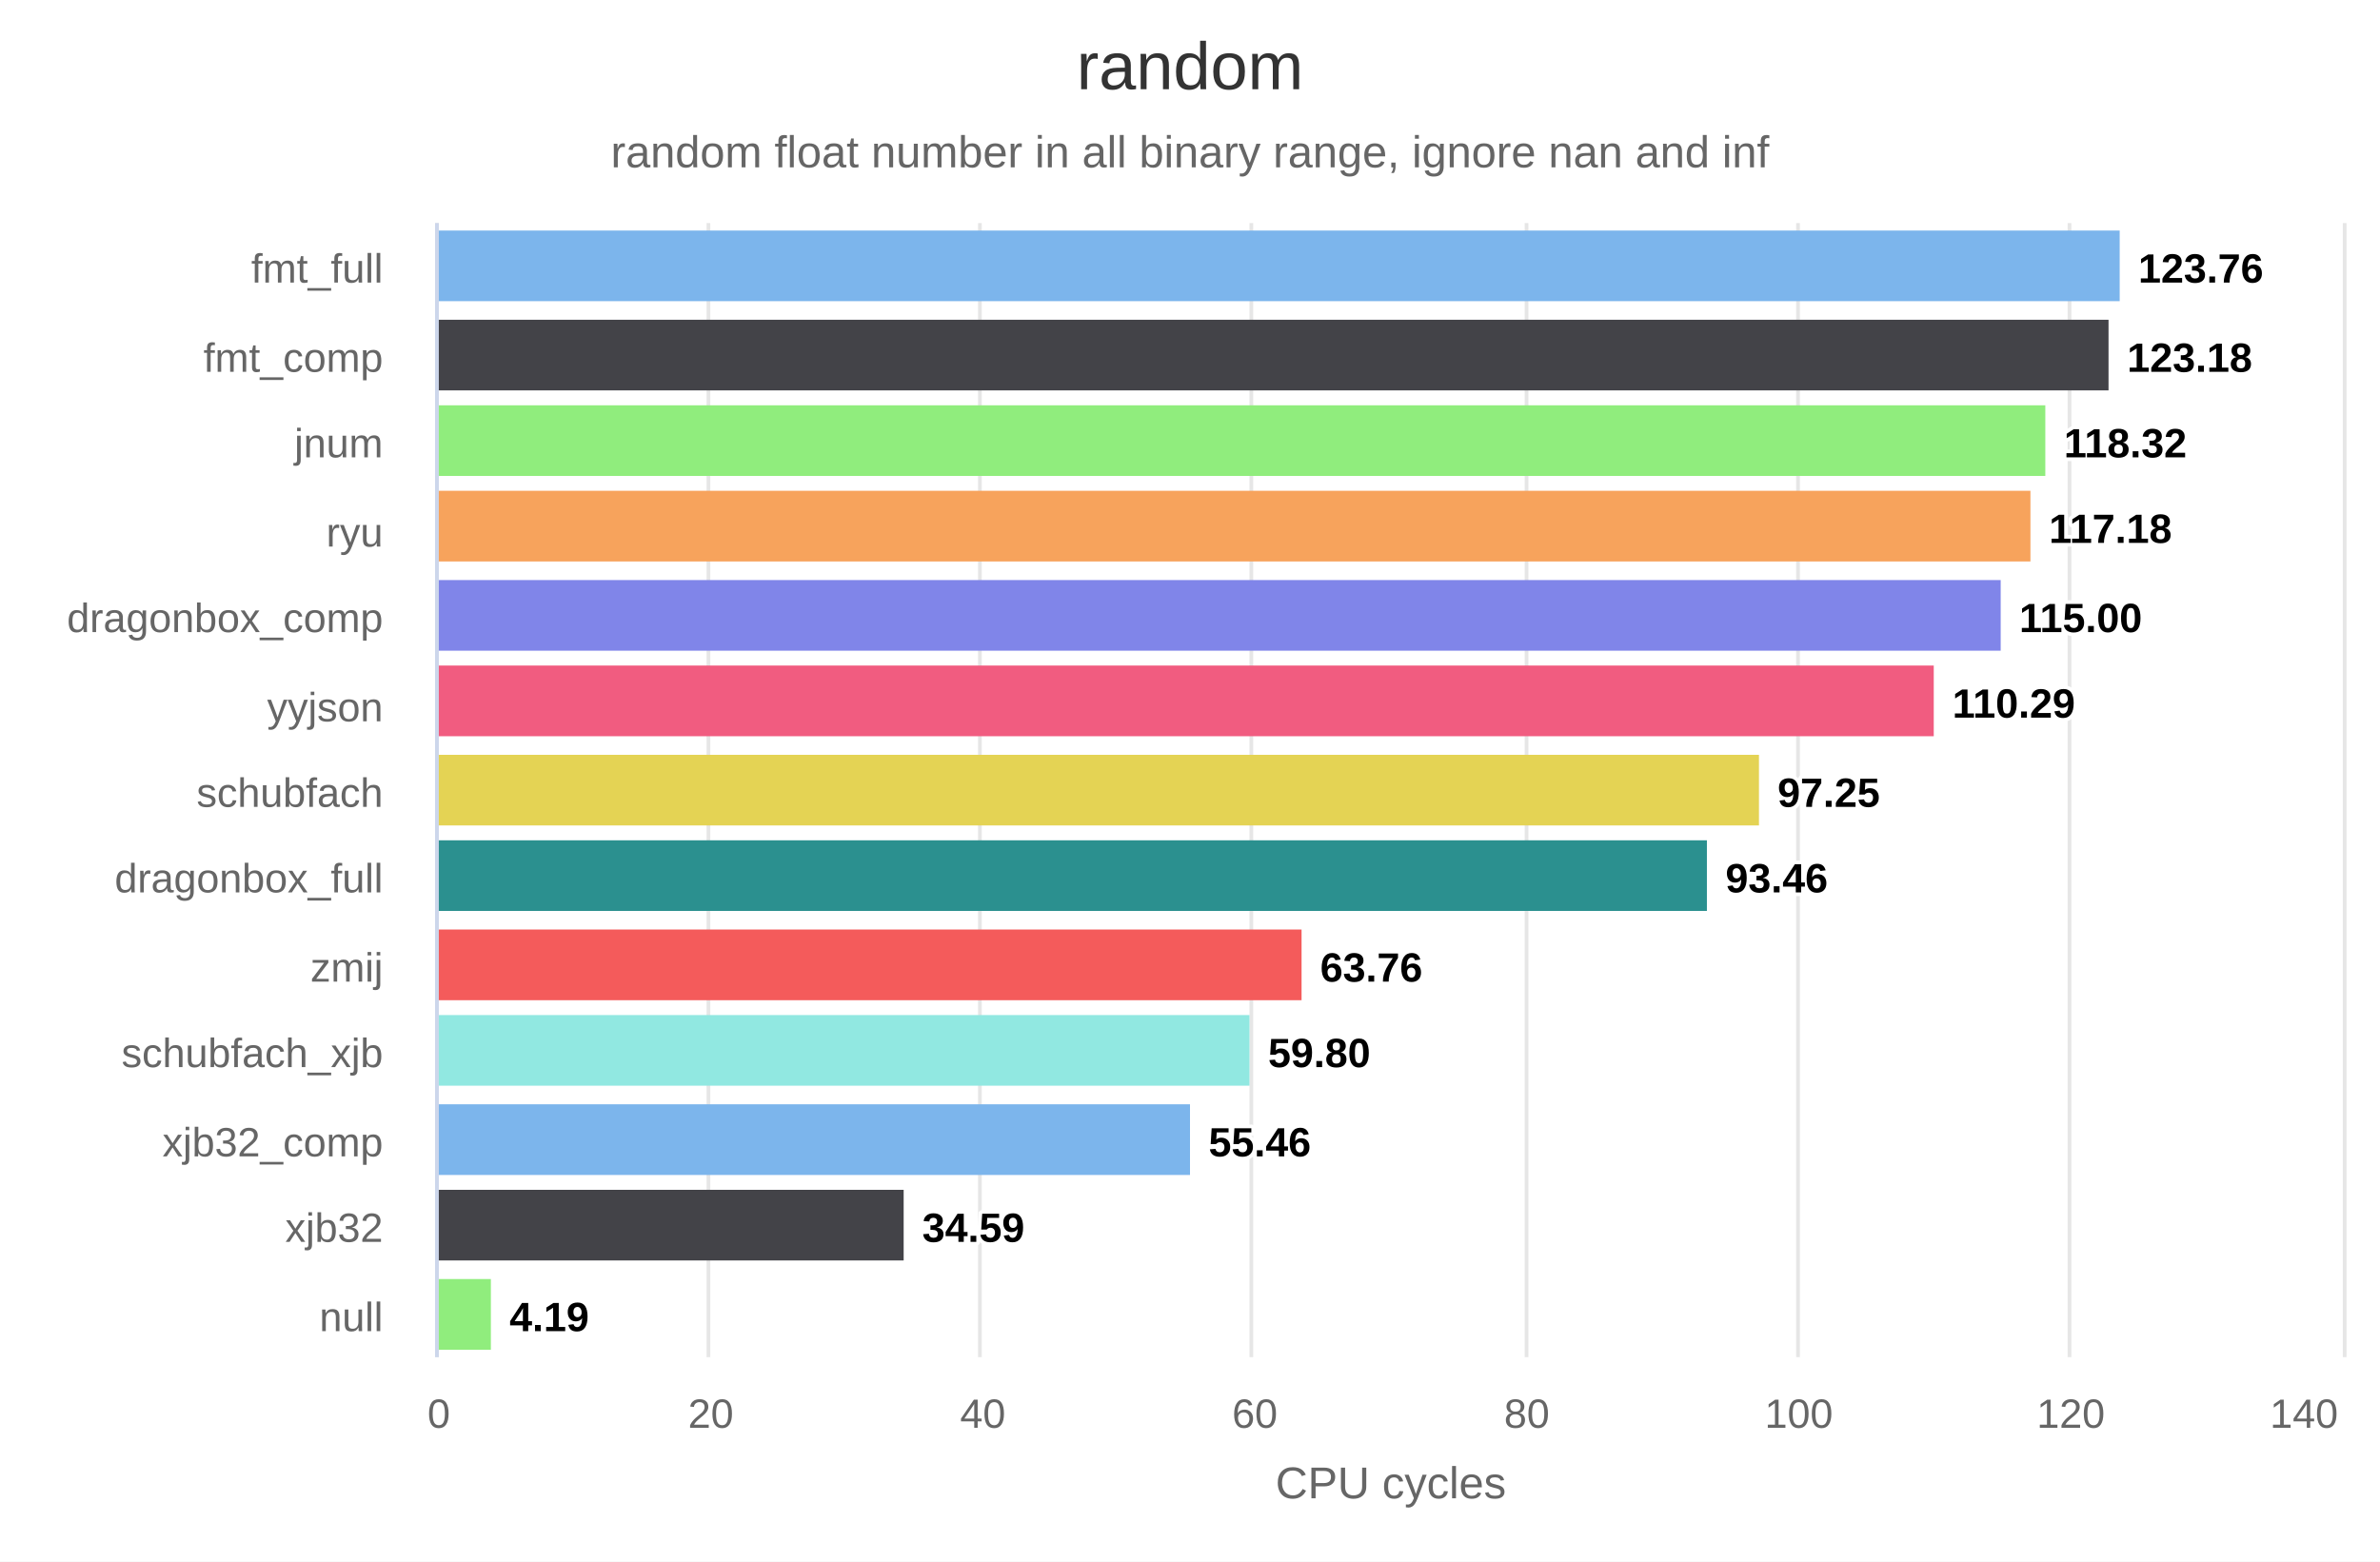
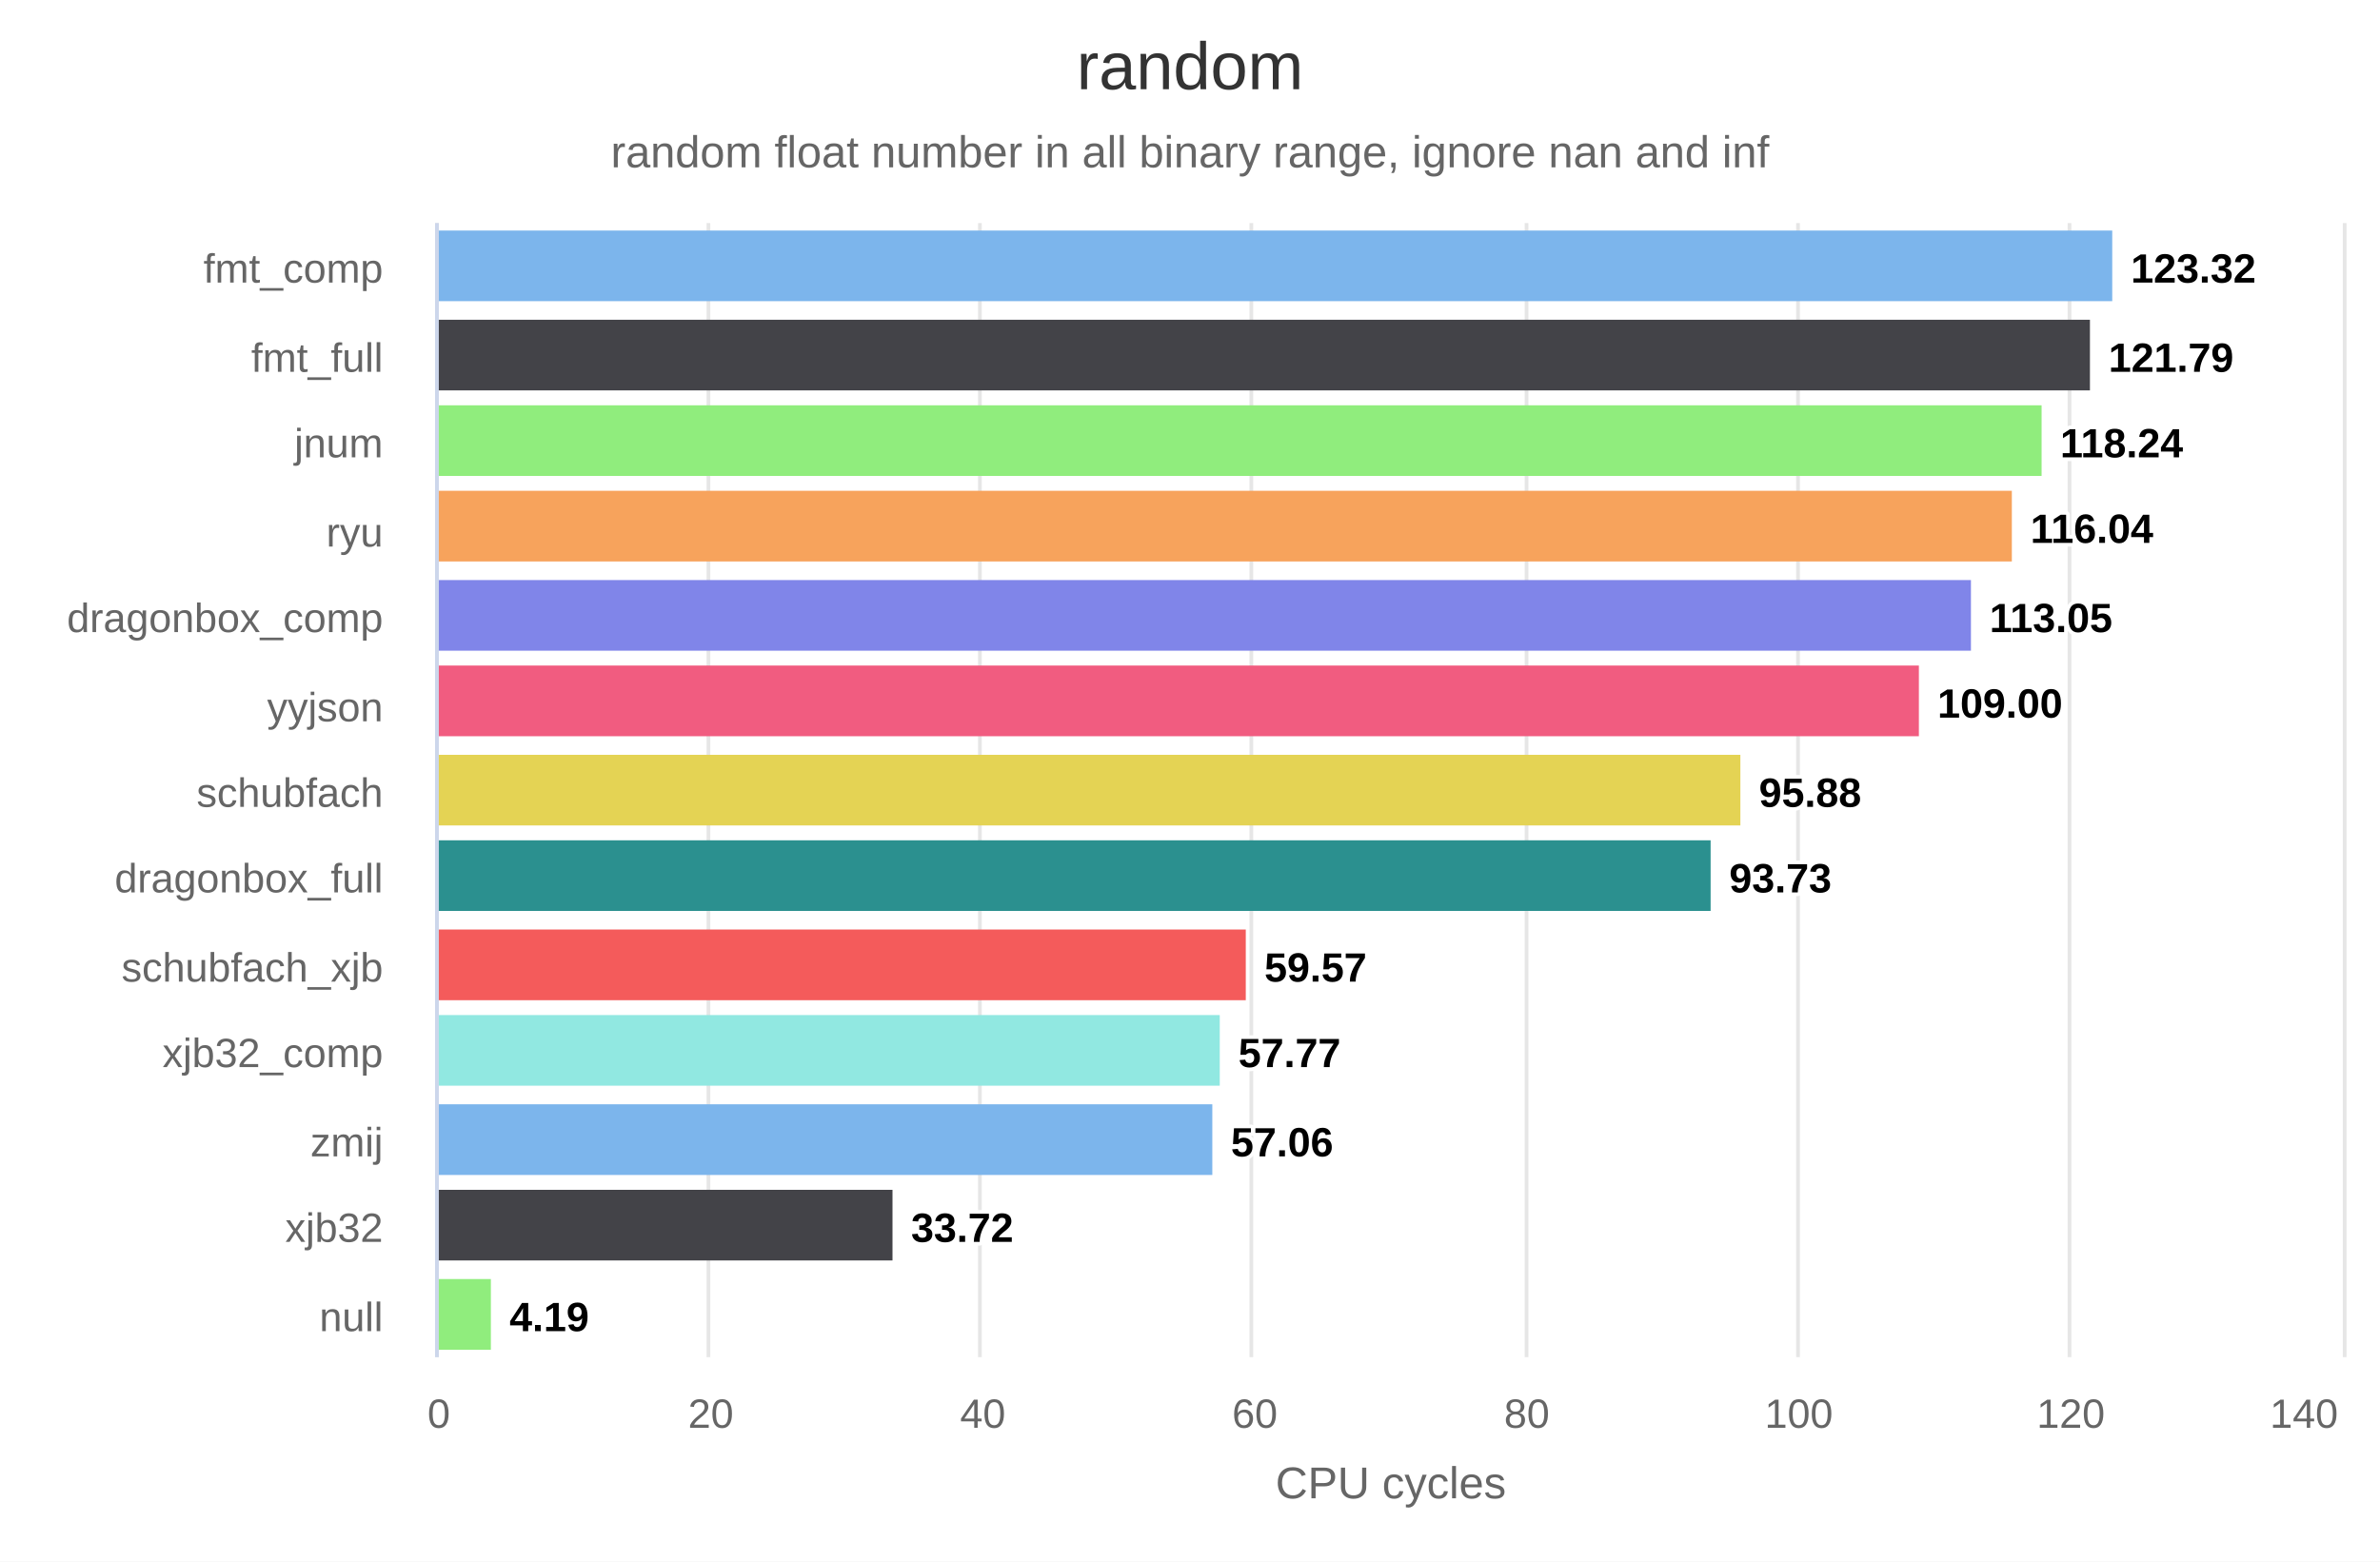
<svg xmlns="http://www.w3.org/2000/svg" version="1.1" class="highcharts-root" style="font-family:&quot;Lucida Grande&quot;, &quot;Lucida Sans Unicode&quot;, Arial, Helvetica, sans-serif;font-size:12px;" width="640" height="420" viewBox="0 0 640 420">
  <defs>
-     <clipPath id="highcharts-afmlauk-19-">
+     <clipPath id="highcharts-u0d68ji-19-">
      <rect x="0" y="0" width="305" height="512" fill="none" />
    </clipPath>
  </defs>
  <rect fill="#ffffff" class="highcharts-background" x="0" y="0" width="640" height="420" rx="0" ry="0" />
  <rect fill="none" class="highcharts-plot-background" x="118" y="60" width="512" height="305" />
  <g class="highcharts-grid highcharts-xaxis-grid" data-z-index="1">
    <path fill="none" data-z-index="1" class="highcharts-grid-line" d="M 118 83.5 L 630 83.5" opacity="1" />
    <path fill="none" data-z-index="1" class="highcharts-grid-line" d="M 118 107.5 L 630 107.5" opacity="1" />
    <path fill="none" data-z-index="1" class="highcharts-grid-line" d="M 118 130.5 L 630 130.5" opacity="1" />
    <path fill="none" data-z-index="1" class="highcharts-grid-line" d="M 118 154.5 L 630 154.5" opacity="1" />
    <path fill="none" data-z-index="1" class="highcharts-grid-line" d="M 118 177.5 L 630 177.5" opacity="1" />
    <path fill="none" data-z-index="1" class="highcharts-grid-line" d="M 118 201.5 L 630 201.5" opacity="1" />
    <path fill="none" data-z-index="1" class="highcharts-grid-line" d="M 118 224.5 L 630 224.5" opacity="1" />
    <path fill="none" data-z-index="1" class="highcharts-grid-line" d="M 118 248.5 L 630 248.5" opacity="1" />
    <path fill="none" data-z-index="1" class="highcharts-grid-line" d="M 118 271.5 L 630 271.5" opacity="1" />
    <path fill="none" data-z-index="1" class="highcharts-grid-line" d="M 118 295.5 L 630 295.5" opacity="1" />
    <path fill="none" data-z-index="1" class="highcharts-grid-line" d="M 118 318.5 L 630 318.5" opacity="1" />
    <path fill="none" data-z-index="1" class="highcharts-grid-line" d="M 118 342.5 L 630 342.5" opacity="1" />
    <path fill="none" data-z-index="1" class="highcharts-grid-line" d="M 118 365.5 L 630 365.5" opacity="1" />
    <path fill="none" data-z-index="1" class="highcharts-grid-line" d="M 118 60.5 L 630 60.5" opacity="1" />
  </g>
  <g class="highcharts-grid highcharts-yaxis-grid" data-z-index="1">
    <path fill="none" stroke="#e6e6e6" stroke-width="1" data-z-index="1" class="highcharts-grid-line" d="M 117.5 60 L 117.5 365" opacity="1" />
    <path fill="none" stroke="#e6e6e6" stroke-width="1" data-z-index="1" class="highcharts-grid-line" d="M 190.5 60 L 190.5 365" opacity="1" />
    <path fill="none" stroke="#e6e6e6" stroke-width="1" data-z-index="1" class="highcharts-grid-line" d="M 263.5 60 L 263.5 365" opacity="1" />
    <path fill="none" stroke="#e6e6e6" stroke-width="1" data-z-index="1" class="highcharts-grid-line" d="M 336.5 60 L 336.5 365" opacity="1" />
    <path fill="none" stroke="#e6e6e6" stroke-width="1" data-z-index="1" class="highcharts-grid-line" d="M 410.5 60 L 410.5 365" opacity="1" />
    <path fill="none" stroke="#e6e6e6" stroke-width="1" data-z-index="1" class="highcharts-grid-line" d="M 483.5 60 L 483.5 365" opacity="1" />
    <path fill="none" stroke="#e6e6e6" stroke-width="1" data-z-index="1" class="highcharts-grid-line" d="M 556.5 60 L 556.5 365" opacity="1" />
    <path fill="none" stroke="#e6e6e6" stroke-width="1" data-z-index="1" class="highcharts-grid-line" d="M 630.5 60 L 630.5 365" opacity="1" />
  </g>
  <rect fill="none" class="highcharts-plot-border" data-z-index="1" x="118" y="60" width="512" height="305" />
  <g class="highcharts-axis highcharts-xaxis" data-z-index="2">
    <path fill="none" class="highcharts-axis-line" stroke="#ccd6eb" stroke-width="1" data-z-index="7" d="M 117.5 60 L 117.5 365" />
  </g>
  <g class="highcharts-axis highcharts-yaxis" data-z-index="2">
    <text x="374" data-z-index="7" text-anchor="middle" transform="translate(0,0)" class="highcharts-axis-title" style="color:#666666;fill:#666666;" y="402.969">
      <tspan>CPU cycles</tspan>
    </text>
    <path fill="none" class="highcharts-axis-line" data-z-index="7" d="M 118 365 L 630 365" />
  </g>
  <g class="highcharts-series-group" data-z-index="3">
-     <g class="highcharts-series highcharts-series-0 highcharts-bar-series" data-z-index="0.1" opacity="1" transform="translate(630,365) rotate(90) scale(-1,1) scale(1 1)" clip-path="url(#highcharts-afmlauk-19-)">
-       <rect x="284" y="60" width="19" height="453" fill="#7cb5ec" opacity="1" class="highcharts-point highcharts-color-0" />
-       <rect x="260" y="63" width="19" height="450" fill="#434348" opacity="1" class="highcharts-point highcharts-color-1" />
-       <rect x="237" y="80" width="19" height="433" fill="#90ed7d" opacity="1" class="highcharts-point highcharts-color-2" />
-       <rect x="214" y="84" width="19" height="429" fill="#f7a35c" opacity="1" class="highcharts-point highcharts-color-3" />
-       <rect x="190" y="92" width="19" height="421" fill="#8085e9" opacity="1" class="highcharts-point highcharts-color-4" />
-       <rect x="167" y="110" width="19" height="403" fill="#f15c80" opacity="1" class="highcharts-point highcharts-color-5" />
-       <rect x="143" y="157" width="19" height="356" fill="#e4d354" opacity="1" class="highcharts-point highcharts-color-6" />
-       <rect x="120" y="171" width="19" height="342" fill="#2b908f" opacity="1" class="highcharts-point highcharts-color-7" />
-       <rect x="96" y="280" width="19" height="233" fill="#f45b5b" opacity="1" class="highcharts-point highcharts-color-8" />
-       <rect x="73" y="294" width="19" height="219" fill="#91e8e1" opacity="1" class="highcharts-point highcharts-color-9" />
-       <rect x="49" y="310" width="19" height="203" fill="#7cb5ec" opacity="1" class="highcharts-point highcharts-color-0" />
-       <rect x="26" y="387" width="19" height="126" fill="#434348" opacity="1" class="highcharts-point highcharts-color-1" />
+     <g class="highcharts-series highcharts-series-0 highcharts-bar-series" data-z-index="0.1" opacity="1" transform="translate(630,365) rotate(90) scale(-1,1) scale(1 1)" clip-path="url(#highcharts-u0d68ji-19-)">
+       <rect x="284" y="62" width="19" height="451" fill="#7cb5ec" opacity="1" class="highcharts-point highcharts-color-0" />
+       <rect x="260" y="68" width="19" height="445" fill="#434348" opacity="1" class="highcharts-point highcharts-color-1" />
+       <rect x="237" y="81" width="19" height="432" fill="#90ed7d" opacity="1" class="highcharts-point highcharts-color-2" />
+       <rect x="214" y="89" width="19" height="424" fill="#f7a35c" opacity="1" class="highcharts-point highcharts-color-3" />
+       <rect x="190" y="100" width="19" height="413" fill="#8085e9" opacity="1" class="highcharts-point highcharts-color-4" />
+       <rect x="167" y="114" width="19" height="399" fill="#f15c80" opacity="1" class="highcharts-point highcharts-color-5" />
+       <rect x="143" y="162" width="19" height="351" fill="#e4d354" opacity="1" class="highcharts-point highcharts-color-6" />
+       <rect x="120" y="170" width="19" height="343" fill="#2b908f" opacity="1" class="highcharts-point highcharts-color-7" />
+       <rect x="96" y="295" width="19" height="218" fill="#f45b5b" opacity="1" class="highcharts-point highcharts-color-8" />
+       <rect x="73" y="302" width="19" height="211" fill="#91e8e1" opacity="1" class="highcharts-point highcharts-color-9" />
+       <rect x="49" y="304" width="19" height="209" fill="#7cb5ec" opacity="1" class="highcharts-point highcharts-color-0" />
+       <rect x="26" y="390" width="19" height="123" fill="#434348" opacity="1" class="highcharts-point highcharts-color-1" />
      <rect x="2" y="498" width="19" height="15" fill="#90ed7d" opacity="1" class="highcharts-point highcharts-color-2" />
    </g>
    <g class="highcharts-markers highcharts-series-0 highcharts-bar-series" data-z-index="0.1" opacity="1" transform="translate(630,365) rotate(90) scale(-1,1) scale(1 1)" clip-path="none" />
  </g>
  <text x="320" text-anchor="middle" class="highcharts-title" data-z-index="4" style="color:#333333;font-size:18px;fill:#333333;" y="24">
    <tspan>random</tspan>
  </text>
  <text x="320" text-anchor="middle" class="highcharts-subtitle" data-z-index="4" style="color:#666666;fill:#666666;" y="45">
    <tspan>random float number in all binary range, ignore nan and inf</tspan>
  </text>
  <text x="10" text-anchor="start" class="highcharts-caption" data-z-index="4" style="color:#666666;fill:#666666;" y="417" />
  <g class="highcharts-data-labels highcharts-series-0 highcharts-bar-series" data-z-index="6" opacity="1" transform="translate(118,60) scale(1 1)">
-     <g class="highcharts-label highcharts-data-label highcharts-data-label-color-0" data-z-index="1" transform="translate(452,0)">
+     <g class="highcharts-label highcharts-data-label highcharts-data-label-color-0" data-z-index="1" transform="translate(450,0)">
      <text x="5" data-z-index="1" y="16" style="color:#000000;font-size:11px;font-weight:bold;fill:#000000;">
-         <tspan x="5" y="16" class="highcharts-text-outline" fill="#FFFFFF" stroke="#FFFFFF" stroke-width="2px" stroke-linejoin="round" style="">123.76</tspan>
-         <tspan x="5" y="16">123.76</tspan>
+         <tspan x="5" y="16" class="highcharts-text-outline" fill="#FFFFFF" stroke="#FFFFFF" stroke-width="2px" stroke-linejoin="round" style="">123.32</tspan>
+         <tspan x="5" y="16">123.32</tspan>
      </text>
    </g>
-     <g class="highcharts-label highcharts-data-label highcharts-data-label-color-1" data-z-index="1" transform="translate(449,24)">
+     <g class="highcharts-label highcharts-data-label highcharts-data-label-color-1" data-z-index="1" transform="translate(444,24)">
      <text x="5" data-z-index="1" y="16" style="color:#000000;font-size:11px;font-weight:bold;fill:#000000;">
-         <tspan x="5" y="16" class="highcharts-text-outline" fill="#FFFFFF" stroke="#FFFFFF" stroke-width="2px" stroke-linejoin="round">123.18</tspan>
-         <tspan x="5" y="16">123.18</tspan>
+         <tspan x="5" y="16" class="highcharts-text-outline" fill="#FFFFFF" stroke="#FFFFFF" stroke-width="2px" stroke-linejoin="round">121.79</tspan>
+         <tspan x="5" y="16">121.79</tspan>
      </text>
    </g>
-     <g class="highcharts-label highcharts-data-label highcharts-data-label-color-2" data-z-index="1" transform="translate(432,47)">
+     <g class="highcharts-label highcharts-data-label highcharts-data-label-color-2" data-z-index="1" transform="translate(431,47)">
      <text x="5" data-z-index="1" y="16" style="color:#000000;font-size:11px;font-weight:bold;fill:#000000;">
-         <tspan x="5" y="16" class="highcharts-text-outline" fill="#FFFFFF" stroke="#FFFFFF" stroke-width="2px" stroke-linejoin="round">118.32</tspan>
-         <tspan x="5" y="16">118.32</tspan>
+         <tspan x="5" y="16" class="highcharts-text-outline" fill="#FFFFFF" stroke="#FFFFFF" stroke-width="2px" stroke-linejoin="round">118.24</tspan>
+         <tspan x="5" y="16">118.24</tspan>
      </text>
    </g>
-     <g class="highcharts-label highcharts-data-label highcharts-data-label-color-3" data-z-index="1" transform="translate(428,70)">
+     <g class="highcharts-label highcharts-data-label highcharts-data-label-color-3" data-z-index="1" transform="translate(423,70)">
      <text x="5" data-z-index="1" y="16" style="color:#000000;font-size:11px;font-weight:bold;fill:#000000;">
-         <tspan x="5" y="16" class="highcharts-text-outline" fill="#FFFFFF" stroke="#FFFFFF" stroke-width="2px" stroke-linejoin="round">117.18</tspan>
-         <tspan x="5" y="16">117.18</tspan>
+         <tspan x="5" y="16" class="highcharts-text-outline" fill="#FFFFFF" stroke="#FFFFFF" stroke-width="2px" stroke-linejoin="round">116.04</tspan>
+         <tspan x="5" y="16">116.04</tspan>
      </text>
    </g>
-     <g class="highcharts-label highcharts-data-label highcharts-data-label-color-4" data-z-index="1" transform="translate(420,94)">
+     <g class="highcharts-label highcharts-data-label highcharts-data-label-color-4" data-z-index="1" transform="translate(412,94)">
      <text x="5" data-z-index="1" y="16" style="color:#000000;font-size:11px;font-weight:bold;fill:#000000;">
-         <tspan x="5" y="16" class="highcharts-text-outline" fill="#FFFFFF" stroke="#FFFFFF" stroke-width="2px" stroke-linejoin="round">115.00</tspan>
-         <tspan x="5" y="16">115.00</tspan>
+         <tspan x="5" y="16" class="highcharts-text-outline" fill="#FFFFFF" stroke="#FFFFFF" stroke-width="2px" stroke-linejoin="round">113.05</tspan>
+         <tspan x="5" y="16">113.05</tspan>
      </text>
    </g>
-     <g class="highcharts-label highcharts-data-label highcharts-data-label-color-5" data-z-index="1" transform="translate(402,117)">
+     <g class="highcharts-label highcharts-data-label highcharts-data-label-color-5" data-z-index="1" transform="translate(398,117)">
      <text x="5" data-z-index="1" y="16" style="color:#000000;font-size:11px;font-weight:bold;fill:#000000;">
-         <tspan x="5" y="16" class="highcharts-text-outline" fill="#FFFFFF" stroke="#FFFFFF" stroke-width="2px" stroke-linejoin="round">110.29</tspan>
-         <tspan x="5" y="16">110.29</tspan>
+         <tspan x="5" y="16" class="highcharts-text-outline" fill="#FFFFFF" stroke="#FFFFFF" stroke-width="2px" stroke-linejoin="round">109.00</tspan>
+         <tspan x="5" y="16">109.00</tspan>
      </text>
    </g>
-     <g class="highcharts-label highcharts-data-label highcharts-data-label-color-6" data-z-index="1" transform="translate(355,141)">
+     <g class="highcharts-label highcharts-data-label highcharts-data-label-color-6" data-z-index="1" transform="translate(350,141)">
      <text x="5" data-z-index="1" y="16" style="color:#000000;font-size:11px;font-weight:bold;fill:#000000;">
-         <tspan x="5" y="16" class="highcharts-text-outline" fill="#FFFFFF" stroke="#FFFFFF" stroke-width="2px" stroke-linejoin="round" style="">97.25</tspan>
-         <tspan x="5" y="16">97.25</tspan>
+         <tspan x="5" y="16" class="highcharts-text-outline" fill="#FFFFFF" stroke="#FFFFFF" stroke-width="2px" stroke-linejoin="round" style="">95.88</tspan>
+         <tspan x="5" y="16">95.88</tspan>
      </text>
    </g>
-     <g class="highcharts-label highcharts-data-label highcharts-data-label-color-7" data-z-index="1" transform="translate(341,164)">
+     <g class="highcharts-label highcharts-data-label highcharts-data-label-color-7" data-z-index="1" transform="translate(342,164)">
      <text x="5" data-z-index="1" y="16" style="color:#000000;font-size:11px;font-weight:bold;fill:#000000;">
-         <tspan x="5" y="16" class="highcharts-text-outline" fill="#FFFFFF" stroke="#FFFFFF" stroke-width="2px" stroke-linejoin="round">93.46</tspan>
-         <tspan x="5" y="16">93.46</tspan>
+         <tspan x="5" y="16" class="highcharts-text-outline" fill="#FFFFFF" stroke="#FFFFFF" stroke-width="2px" stroke-linejoin="round">93.73</tspan>
+         <tspan x="5" y="16">93.73</tspan>
      </text>
    </g>
-     <g class="highcharts-label highcharts-data-label highcharts-data-label-color-8" data-z-index="1" transform="translate(232,188)">
+     <g class="highcharts-label highcharts-data-label highcharts-data-label-color-8" data-z-index="1" transform="translate(217,188)">
      <text x="5" data-z-index="1" y="16" style="color:#000000;font-size:11px;font-weight:bold;fill:#000000;">
-         <tspan x="5" y="16" class="highcharts-text-outline" fill="#FFFFFF" stroke="#FFFFFF" stroke-width="2px" stroke-linejoin="round">63.76</tspan>
-         <tspan x="5" y="16">63.76</tspan>
+         <tspan x="5" y="16" class="highcharts-text-outline" fill="#FFFFFF" stroke="#FFFFFF" stroke-width="2px" stroke-linejoin="round">59.57</tspan>
+         <tspan x="5" y="16">59.57</tspan>
      </text>
    </g>
-     <g class="highcharts-label highcharts-data-label highcharts-data-label-color-9" data-z-index="1" transform="translate(218,211)">
+     <g class="highcharts-label highcharts-data-label highcharts-data-label-color-9" data-z-index="1" transform="translate(210,211)">
      <text x="5" data-z-index="1" y="16" style="color:#000000;font-size:11px;font-weight:bold;fill:#000000;">
-         <tspan x="5" y="16" class="highcharts-text-outline" fill="#FFFFFF" stroke="#FFFFFF" stroke-width="2px" stroke-linejoin="round">59.80</tspan>
-         <tspan x="5" y="16">59.80</tspan>
+         <tspan x="5" y="16" class="highcharts-text-outline" fill="#FFFFFF" stroke="#FFFFFF" stroke-width="2px" stroke-linejoin="round">57.77</tspan>
+         <tspan x="5" y="16">57.77</tspan>
      </text>
    </g>
-     <g class="highcharts-label highcharts-data-label highcharts-data-label-color-0" data-z-index="1" transform="translate(202,235)">
+     <g class="highcharts-label highcharts-data-label highcharts-data-label-color-0" data-z-index="1" transform="translate(208,235)">
      <text x="5" data-z-index="1" y="16" style="color:#000000;font-size:11px;font-weight:bold;fill:#000000;">
-         <tspan x="5" y="16" class="highcharts-text-outline" fill="#FFFFFF" stroke="#FFFFFF" stroke-width="2px" stroke-linejoin="round">55.46</tspan>
-         <tspan x="5" y="16">55.46</tspan>
+         <tspan x="5" y="16" class="highcharts-text-outline" fill="#FFFFFF" stroke="#FFFFFF" stroke-width="2px" stroke-linejoin="round">57.06</tspan>
+         <tspan x="5" y="16">57.06</tspan>
      </text>
    </g>
-     <g class="highcharts-label highcharts-data-label highcharts-data-label-color-1" data-z-index="1" transform="translate(125,258)">
+     <g class="highcharts-label highcharts-data-label highcharts-data-label-color-1" data-z-index="1" transform="translate(122,258)">
      <text x="5" data-z-index="1" y="16" style="color:#000000;font-size:11px;font-weight:bold;fill:#000000;">
-         <tspan x="5" y="16" class="highcharts-text-outline" fill="#FFFFFF" stroke="#FFFFFF" stroke-width="2px" stroke-linejoin="round">34.59</tspan>
-         <tspan x="5" y="16">34.59</tspan>
+         <tspan x="5" y="16" class="highcharts-text-outline" fill="#FFFFFF" stroke="#FFFFFF" stroke-width="2px" stroke-linejoin="round">33.72</tspan>
+         <tspan x="5" y="16">33.72</tspan>
      </text>
    </g>
    <g class="highcharts-label highcharts-data-label highcharts-data-label-color-2" data-z-index="1" transform="translate(14,282)">
      <text x="5" data-z-index="1" y="16" style="color:#000000;font-size:11px;font-weight:bold;fill:#000000;">
        <tspan x="5" y="16" class="highcharts-text-outline" fill="#FFFFFF" stroke="#FFFFFF" stroke-width="2px" stroke-linejoin="round" style="">4.19</tspan>
        <tspan x="5" y="16">4.19</tspan>
      </text>
    </g>
  </g>
  <g class="highcharts-axis-labels highcharts-xaxis-labels" data-z-index="7">
-     <text x="103" style="color:#666666;cursor:default;font-size:11px;fill:#666666;" text-anchor="end" transform="translate(0,0)" y="76" opacity="1">fmt_full</text>
-     <text x="103" style="color:#666666;cursor:default;font-size:11px;fill:#666666;" text-anchor="end" transform="translate(0,0)" y="100" opacity="1">fmt_comp</text>
+     <text x="103" style="color:#666666;cursor:default;font-size:11px;fill:#666666;" text-anchor="end" transform="translate(0,0)" y="76" opacity="1">fmt_comp</text>
+     <text x="103" style="color:#666666;cursor:default;font-size:11px;fill:#666666;" text-anchor="end" transform="translate(0,0)" y="100" opacity="1">fmt_full</text>
    <text x="103" style="color:#666666;cursor:default;font-size:11px;fill:#666666;" text-anchor="end" transform="translate(0,0)" y="123" opacity="1">jnum</text>
    <text x="103" style="color:#666666;cursor:default;font-size:11px;fill:#666666;" text-anchor="end" transform="translate(0,0)" y="147" opacity="1">ryu</text>
    <text x="103" style="color:#666666;cursor:default;font-size:11px;fill:#666666;" text-anchor="end" transform="translate(0,0)" y="170" opacity="1">dragonbox_comp</text>
    <text x="103" style="color:#666666;cursor:default;font-size:11px;fill:#666666;" text-anchor="end" transform="translate(0,0)" y="194" opacity="1">yyjson</text>
    <text x="103" style="color:#666666;cursor:default;font-size:11px;fill:#666666;" text-anchor="end" transform="translate(0,0)" y="217" opacity="1">schubfach</text>
    <text x="103" style="color:#666666;cursor:default;font-size:11px;fill:#666666;" text-anchor="end" transform="translate(0,0)" y="240" opacity="1">dragonbox_full</text>
-     <text x="103" style="color:#666666;cursor:default;font-size:11px;fill:#666666;" text-anchor="end" transform="translate(0,0)" y="264" opacity="1">zmij</text>
-     <text x="103" style="color:#666666;cursor:default;font-size:11px;fill:#666666;" text-anchor="end" transform="translate(0,0)" y="287" opacity="1">schubfach_xjb</text>
-     <text x="103" style="color:#666666;cursor:default;font-size:11px;fill:#666666;" text-anchor="end" transform="translate(0,0)" y="311" opacity="1">xjb32_comp</text>
+     <text x="103" style="color:#666666;cursor:default;font-size:11px;fill:#666666;" text-anchor="end" transform="translate(0,0)" y="264" opacity="1">schubfach_xjb</text>
+     <text x="103" style="color:#666666;cursor:default;font-size:11px;fill:#666666;" text-anchor="end" transform="translate(0,0)" y="287" opacity="1">xjb32_comp</text>
+     <text x="103" style="color:#666666;cursor:default;font-size:11px;fill:#666666;" text-anchor="end" transform="translate(0,0)" y="311" opacity="1">zmij</text>
    <text x="103" style="color:#666666;cursor:default;font-size:11px;fill:#666666;" text-anchor="end" transform="translate(0,0)" y="334" opacity="1">xjb32</text>
    <text x="103" style="color:#666666;cursor:default;font-size:11px;fill:#666666;" text-anchor="end" transform="translate(0,0)" y="358" opacity="1">null</text>
  </g>
  <g class="highcharts-axis-labels highcharts-yaxis-labels" data-z-index="7">
    <text x="118" style="color:#666666;cursor:default;font-size:11px;fill:#666666;" text-anchor="middle" transform="translate(0,0)" y="384" opacity="1">0</text>
    <text x="191.143" style="color:#666666;cursor:default;font-size:11px;fill:#666666;" text-anchor="middle" transform="translate(0,0)" y="384" opacity="1">20</text>
    <text x="264.286" style="color:#666666;cursor:default;font-size:11px;fill:#666666;" text-anchor="middle" transform="translate(0,0)" y="384" opacity="1">40</text>
    <text x="337.429" style="color:#666666;cursor:default;font-size:11px;fill:#666666;" text-anchor="middle" transform="translate(0,0)" y="384" opacity="1">60</text>
    <text x="410.571" style="color:#666666;cursor:default;font-size:11px;fill:#666666;" text-anchor="middle" transform="translate(0,0)" y="384" opacity="1">80</text>
    <text x="483.714" style="color:#666666;cursor:default;font-size:11px;fill:#666666;" text-anchor="middle" transform="translate(0,0)" y="384" opacity="1">100</text>
    <text x="556.857" style="color:#666666;cursor:default;font-size:11px;fill:#666666;" text-anchor="middle" transform="translate(0,0)" y="384" opacity="1">120</text>
    <text x="619.562" style="color:#666666;cursor:default;font-size:11px;fill:#666666;" text-anchor="middle" transform="translate(0,0)" y="384" opacity="1">140</text>
  </g>
</svg>
